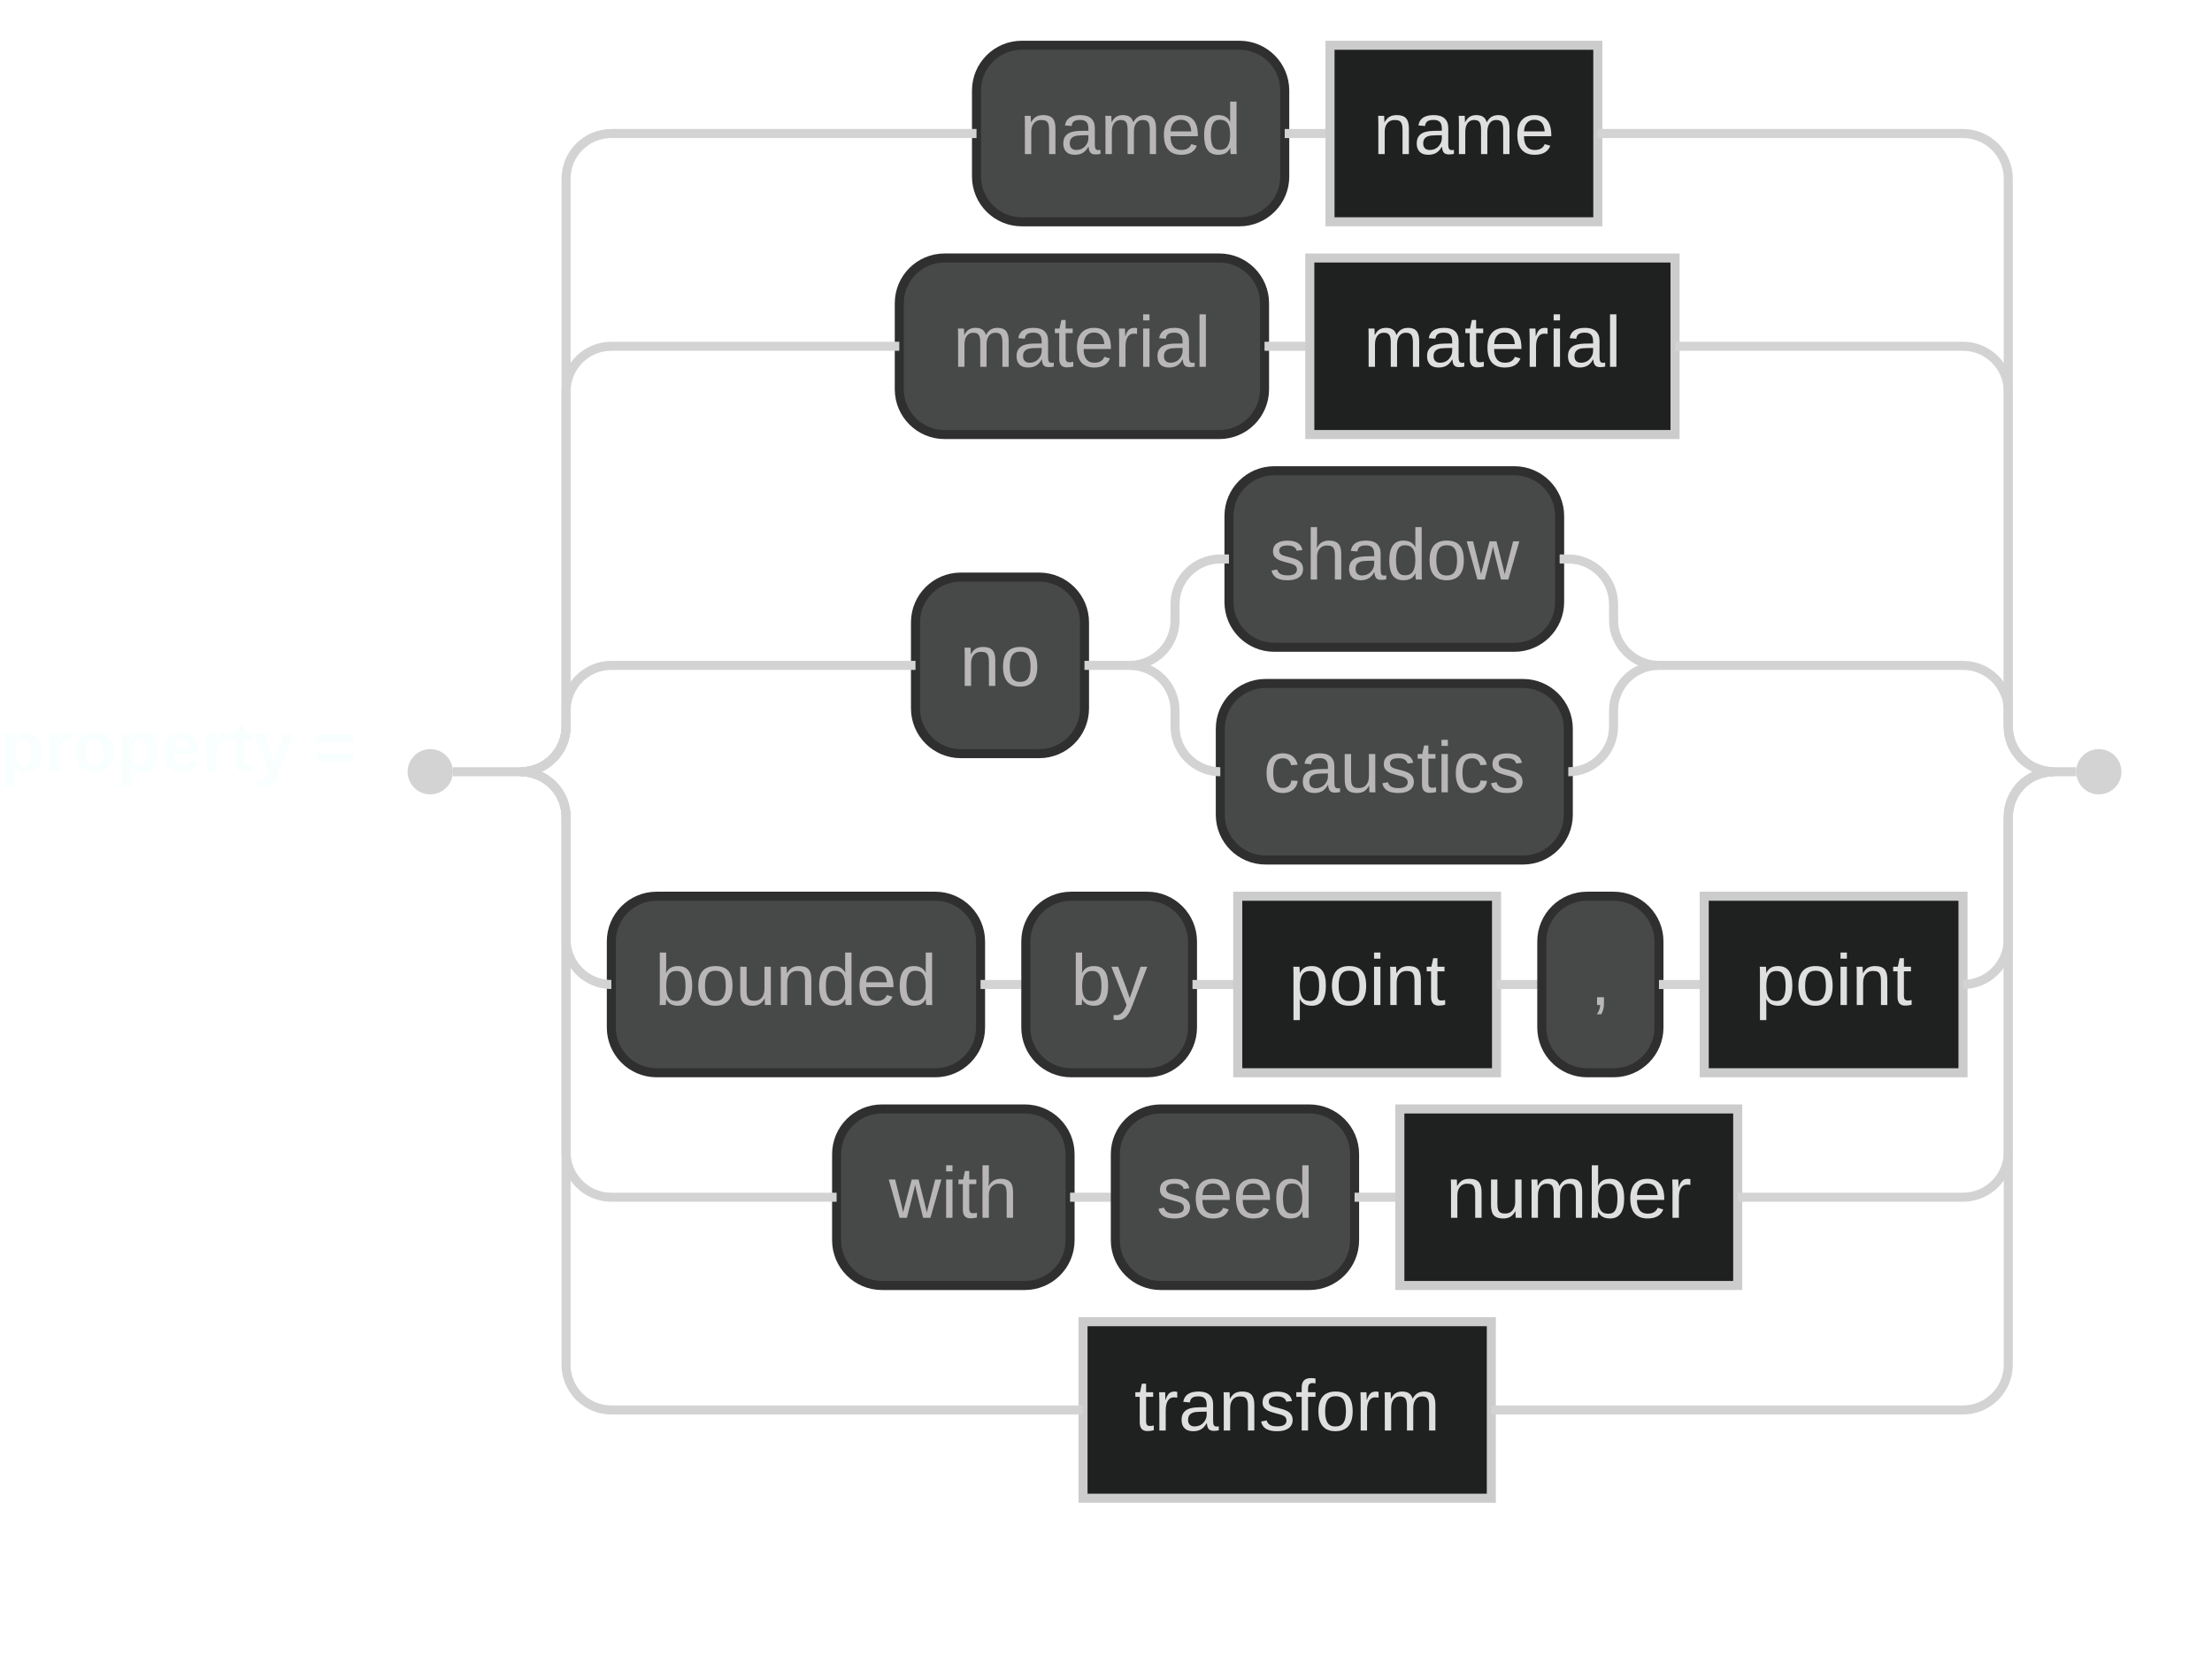
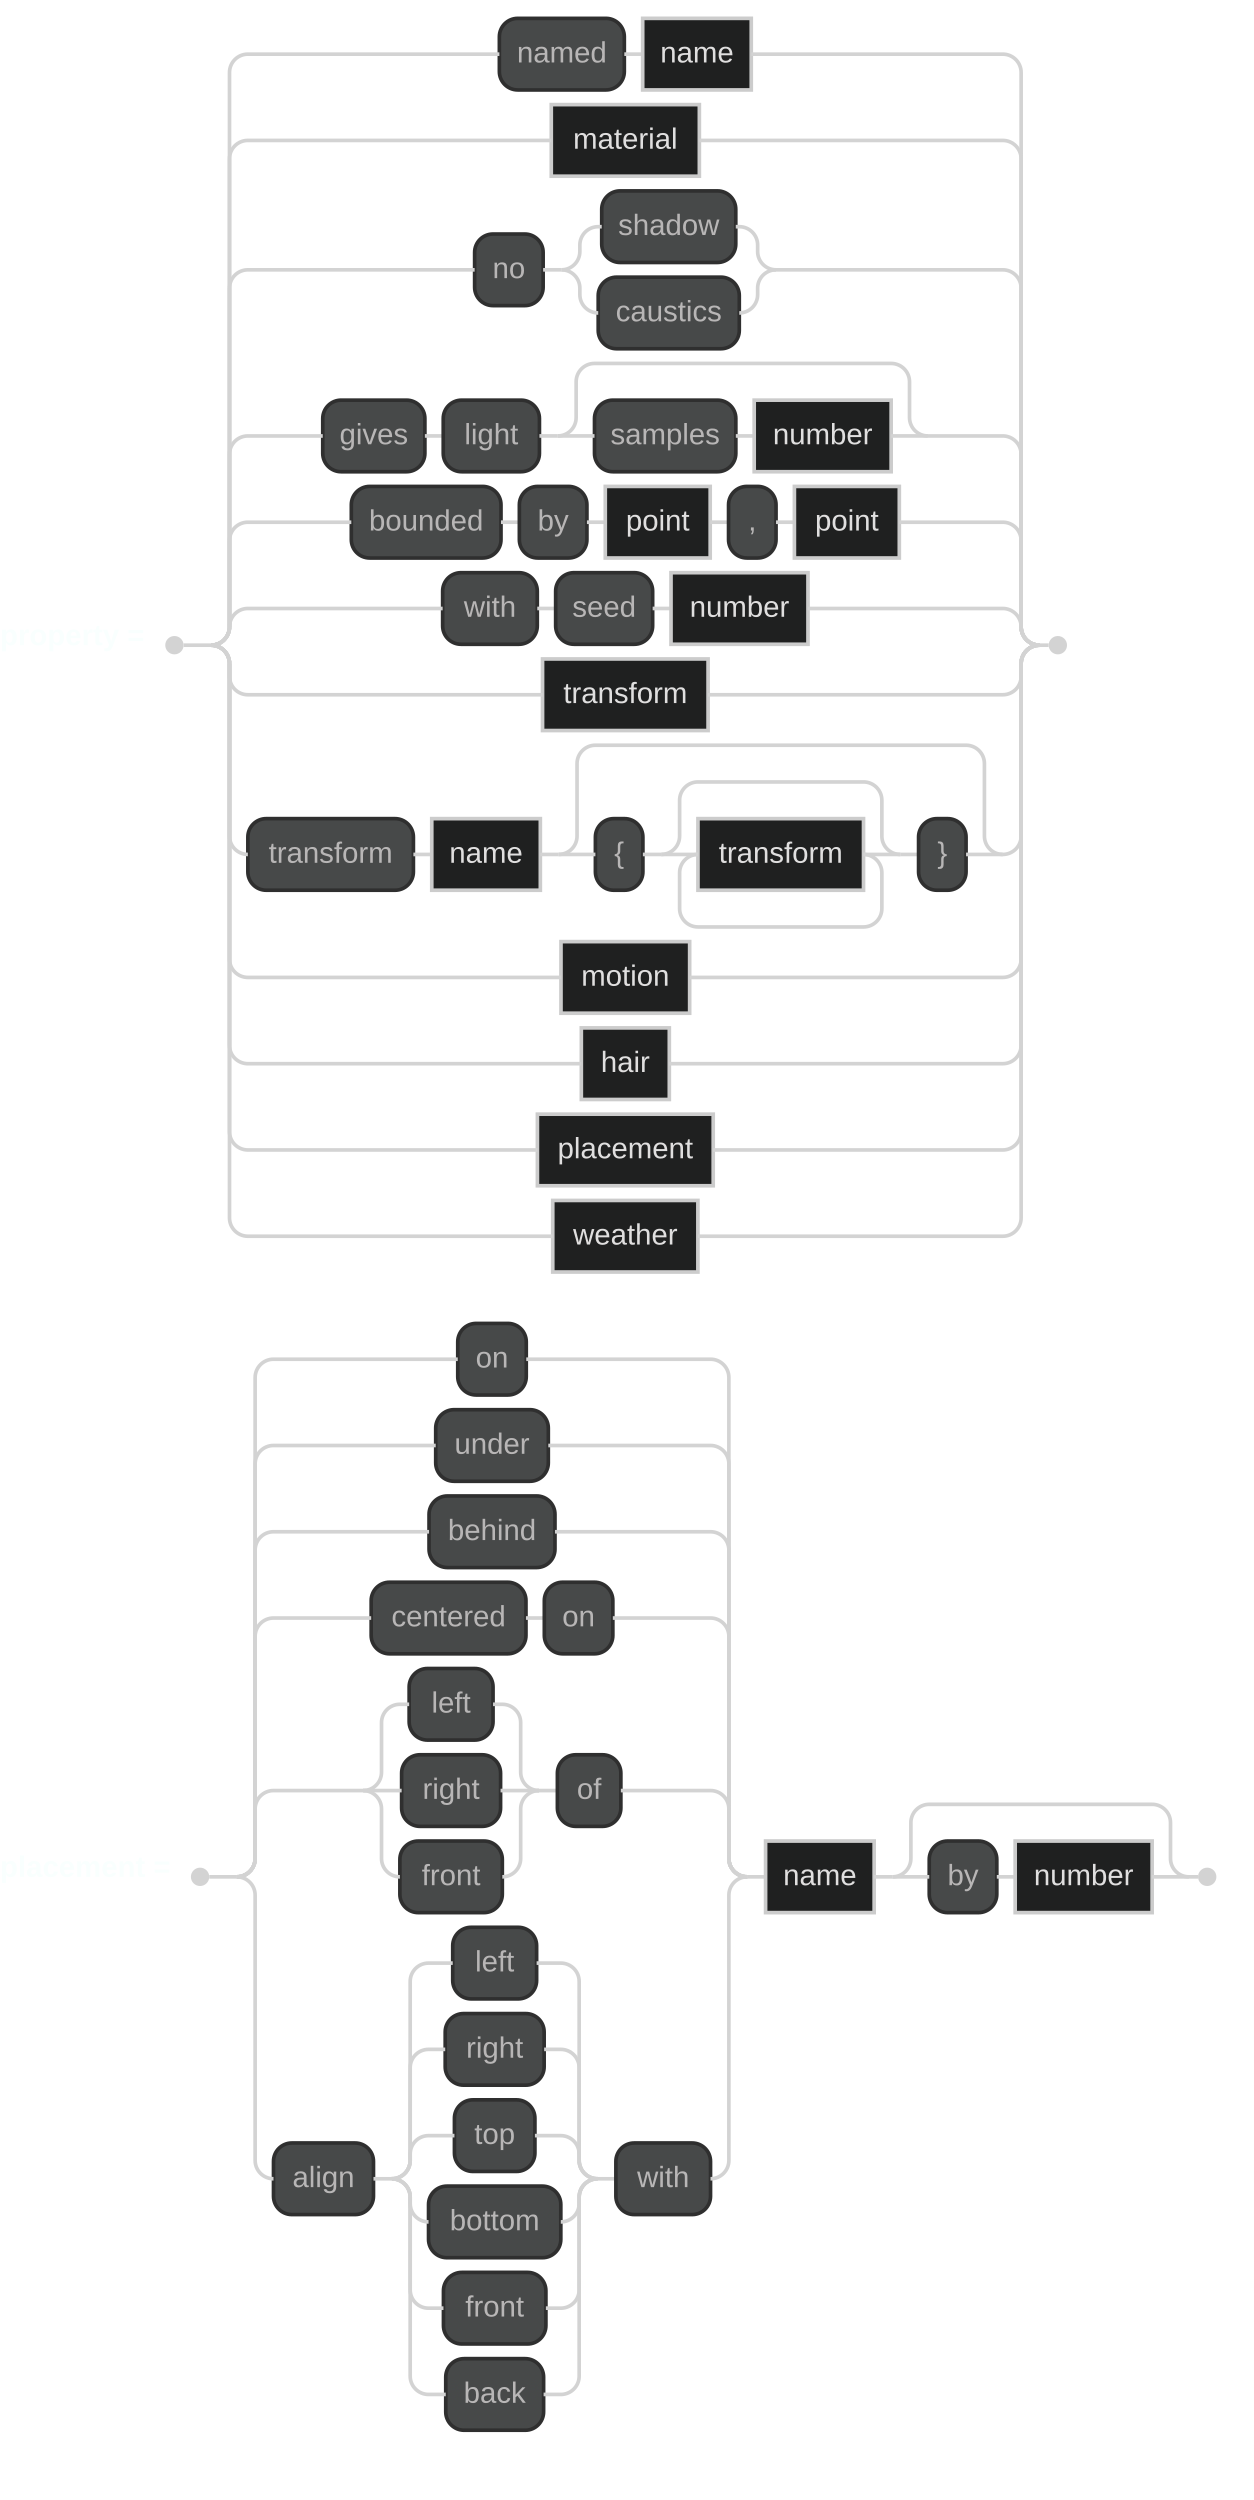
- <svg xmlns="http://www.w3.org/2000/svg" id="my-svg" width="100%" class="railroad-diagram" style="max-width: 488.578px; background-color: transparent;" viewBox="0 0 488.578 369" role="graphics-document document" aria-roledescription="railroadEbnf">
+ <svg xmlns="http://www.w3.org/2000/svg" id="my-svg" width="100%" class="railroad-diagram" style="max-width: 682.688px; background-color: transparent;" viewBox="0 0 682.688 1362" role="graphics-document document" aria-roledescription="railroadEbnf">
  <style>#my-svg{font-family:"trebuchet ms",verdana,arial,sans-serif;font-size:16px;fill:#ccc;}@keyframes edge-animation-frame{from{stroke-dashoffset:0;}}@keyframes dash{to{stroke-dashoffset:0;}}#my-svg .edge-animation-slow{stroke-dasharray:9,5!important;stroke-dashoffset:900;animation:dash 50s linear infinite;stroke-linecap:round;}#my-svg .edge-animation-fast{stroke-dasharray:9,5!important;stroke-dashoffset:900;animation:dash 20s linear infinite;stroke-linecap:round;}#my-svg .error-icon{fill:#a44141;}#my-svg .error-text{fill:#ddd;stroke:#ddd;}#my-svg .edge-thickness-normal{stroke-width:1px;}#my-svg .edge-thickness-thick{stroke-width:3.5px;}#my-svg .edge-pattern-solid{stroke-dasharray:0;}#my-svg .edge-thickness-invisible{stroke-width:0;fill:none;}#my-svg .edge-pattern-dashed{stroke-dasharray:3;}#my-svg .edge-pattern-dotted{stroke-dasharray:2;}#my-svg .marker{fill:lightgrey;stroke:lightgrey;}#my-svg .marker.cross{stroke:lightgrey;}#my-svg svg{font-family:"trebuchet ms",verdana,arial,sans-serif;font-size:16px;}#my-svg p{margin:0;}#my-svg .railroad-diagram{font-family:"trebuchet ms",verdana,arial,sans-serif;font-size:16px;}#my-svg .railroad-terminal rect{fill:hsl(180, 1.587%, 28.353%);stroke:hsl(180, 0%, 18.353%);stroke-width:2px;}#my-svg .railroad-terminal text{fill:rgb(183.848, 181.552, 181.552);font-family:"trebuchet ms",verdana,arial,sans-serif;font-size:16px;text-anchor:middle;dominant-baseline:middle;}#my-svg .railroad-nonterminal rect{fill:#1f2020;stroke:#cccccc;stroke-width:2px;}#my-svg .railroad-nonterminal text{fill:#e0dfdf;font-family:"trebuchet ms",verdana,arial,sans-serif;font-size:16px;text-anchor:middle;dominant-baseline:middle;}#my-svg .railroad-line{stroke:lightgrey;stroke-width:2px;fill:none;}#my-svg .railroad-start circle,#my-svg .railroad-end circle{fill:lightgrey;}#my-svg .railroad-comment ellipse{fill:#181818;stroke:hsl(20, 0%, 2.353%);stroke-width:2px;}#my-svg .railroad-comment text{fill:rgb(223, 223.667, 224);font-style:italic;font-family:"trebuchet ms",verdana,arial,sans-serif;font-size:16px;text-anchor:middle;dominant-baseline:middle;}#my-svg .railroad-special rect{fill:hsl(20, 1.587%, 12.353%);stroke:hsl(20, 0%, 2.353%);stroke-width:2px;stroke-dasharray:5,3;}#my-svg .railroad-special text{fill:#e0dfdf;font-family:"trebuchet ms",verdana,arial,sans-serif;font-size:16px;text-anchor:middle;dominant-baseline:middle;}#my-svg .railroad-rule-name{font-weight:bold;fill:#F9FFFE;font-family:"trebuchet ms",verdana,arial,sans-serif;font-size:16px;}#my-svg .node .neo-node{stroke:#ccc;}#my-svg [data-look="neo"].node rect,#my-svg [data-look="neo"].cluster rect,#my-svg [data-look="neo"].node polygon{stroke:url(#my-svg-gradient);filter:drop-shadow( 1px 2px 2px rgba(185,185,185,1));}#my-svg [data-look="neo"].swimlane.cluster rect{filter:none;}#my-svg [data-look="neo"].node path{stroke:url(#my-svg-gradient);stroke-width:1px;}#my-svg [data-look="neo"].node .outer-path{filter:drop-shadow( 1px 2px 2px rgba(185,185,185,1));}#my-svg [data-look="neo"].node .neo-line path{stroke:#ccc;filter:none;}#my-svg [data-look="neo"].node circle{stroke:url(#my-svg-gradient);filter:drop-shadow( 1px 2px 2px rgba(185,185,185,1));}#my-svg [data-look="neo"].node circle .state-start{fill:#000000;}#my-svg [data-look="neo"].icon-shape .icon{fill:url(#my-svg-gradient);filter:drop-shadow( 1px 2px 2px rgba(185,185,185,1));}#my-svg [data-look="neo"].icon-shape .icon-neo path{stroke:url(#my-svg-gradient);filter:drop-shadow( 1px 2px 2px rgba(185,185,185,1));}#my-svg :root{--mermaid-font-family:"trebuchet ms",verdana,arial,sans-serif;}</style>
  <g />
  <g class="railroad-rule" transform="translate(0, 10)">
    <g transform="translate(115.0312, 0)">
      <g class="railroad-choice">
-         <g class="railroad-sequence" transform="translate(100.6562, 0)">
+         <g class="railroad-sequence" transform="translate(157.0234, 0)">
          <g class="railroad-terminal" transform="translate(0, 0)">
            <rect x="0" y="0" width="68.078" height="39" rx="10" ry="10" />
            <text x="34.039" y="19.5">named</text>
          </g>
          <path class="railroad-line" d="M 68.078 19.5 L 78.078 19.5" />
          <g class="railroad-nonterminal" transform="translate(78.07812, 0)">
            <rect x="0" y="0" width="59.156" height="39" />
            <text x="29.578" y="19.5">name</text>
          </g>
        </g>
-         <path class="railroad-line" d="M 0 160.5 A 10 10 0 0 0 10 150.5 L 10 29.5 A 10 10 0 0 1 20 19.5 L 100.656 19.5" />
-         <path class="railroad-line" d="M 237.891 19.5 L 318.547 19.5 A 10 10 0 0 1 328.547 29.5 L 328.547 150.5 A 10 10 0 0 0 338.547 160.5" />
-         <g class="railroad-sequence" transform="translate(83.60156, 47)">
-           <g class="railroad-terminal" transform="translate(0, 0)">
-             <rect x="0" y="0" width="80.672" height="39" rx="10" ry="10" />
-             <text x="40.336" y="19.5">material</text>
-           </g>
-           <path class="railroad-line" d="M 80.672 19.5 L 90.672 19.5" />
-           <g class="railroad-nonterminal" transform="translate(90.67188, 0)">
-             <rect x="0" y="0" width="80.672" height="39" />
-             <text x="40.336" y="19.5">material</text>
-           </g>
-         </g>
-         <path class="railroad-line" d="M 0 160.5 A 10 10 0 0 0 10 150.5 L 10 76.5 A 10 10 0 0 1 20 66.5 L 83.602 66.5" />
-         <path class="railroad-line" d="M 254.945 66.5 L 318.547 66.5 A 10 10 0 0 1 328.547 76.5 L 328.547 150.5 A 10 10 0 0 0 338.547 160.5" />
-         <g class="railroad-sequence" transform="translate(87.17969, 94)">
+         <path class="railroad-line" d="M 0 341.5 A 10 10 0 0 0 10 331.5 L 10 29.5 A 10 10 0 0 1 20 19.5 L 157.023 19.5" />
+         <path class="railroad-line" d="M 294.258 19.5 L 431.281 19.5 A 10 10 0 0 1 441.281 29.5 L 441.281 331.5 A 10 10 0 0 0 451.281 341.5" />
+         <g class="railroad-nonterminal" transform="translate(185.3047, 47)">
+           <rect x="0" y="0" width="80.672" height="39" />
+           <text x="40.336" y="19.5">material</text>
+         </g>
+         <path class="railroad-line" d="M 0 341.5 A 10 10 0 0 0 10 331.5 L 10 76.5 A 10 10 0 0 1 20 66.5 L 185.305 66.5" />
+         <path class="railroad-line" d="M 265.977 66.5 L 431.281 66.5 A 10 10 0 0 1 441.281 76.5 L 441.281 331.5 A 10 10 0 0 0 451.281 341.5" />
+         <g class="railroad-sequence" transform="translate(143.5469, 94)">
          <g class="railroad-terminal" transform="translate(0, 23.5)">
            <rect x="0" y="0" width="37.328" height="39" rx="10" ry="10" />
            <text x="18.664" y="19.5">no</text>
          </g>
          <path class="railroad-line" d="M 37.328 43 L 47.328 43" />
          <g class="railroad-choice" transform="translate(47.32812, 0)">
            <g class="railroad-terminal" transform="translate(21.91406, 0)">
              <rect x="0" y="0" width="73.031" height="39" rx="10" ry="10" />
              <text x="36.516" y="19.5">shadow</text>
            </g>
            <path class="railroad-line" d="M 0 43 A 10 10 0 0 0 10 33 L 10 29.5 A 10 10 0 0 1 20 19.5 L 21.914 19.5" />
            <path class="railroad-line" d="M 94.945 19.5 L 96.859 19.5 A 10 10 0 0 1 106.859 29.5 L 106.859 33 A 10 10 0 0 0 116.859 43" />
            <g class="railroad-terminal" transform="translate(20, 47)">
              <rect x="0" y="0" width="76.859" height="39" rx="10" ry="10" />
              <text x="38.43" y="19.5">caustics</text>
            </g>
            <path class="railroad-line" d="M 0 43 A 10 10 0 0 1 10 53 L 10 56.5 A 10 10 0 0 0 20 66.5 L 20 66.5" />
            <path class="railroad-line" d="M 96.859 66.5 L 96.859 66.5 A 10 10 0 0 0 106.859 56.5 L 106.859 53 A 10 10 0 0 1 116.859 43" />
          </g>
        </g>
-         <path class="railroad-line" d="M 0 160.5 A 10 10 0 0 0 10 150.5 L 10 147 A 10 10 0 0 1 20 137 L 87.18 137" />
-         <path class="railroad-line" d="M 251.367 137 L 318.547 137 A 10 10 0 0 1 328.547 147 L 328.547 150.5 A 10 10 0 0 0 338.547 160.5" />
-         <g class="railroad-sequence" transform="translate(20, 188)">
+         <path class="railroad-line" d="M 0 341.5 A 10 10 0 0 0 10 331.5 L 10 147 A 10 10 0 0 1 20 137 L 143.547 137" />
+         <path class="railroad-line" d="M 307.734 137 L 431.281 137 A 10 10 0 0 1 441.281 147 L 441.281 331.5 A 10 10 0 0 0 451.281 341.5" />
+         <g class="railroad-sequence" transform="translate(60.80469, 188)">
+           <g class="railroad-terminal" transform="translate(0, 20)">
+             <rect x="0" y="0" width="55.641" height="39" rx="10" ry="10" />
+             <text x="27.82" y="19.5">gives</text>
+           </g>
+           <path class="railroad-line" d="M 55.641 39.5 L 65.641 39.5" />
+           <g class="railroad-terminal" transform="translate(65.64062, 20)">
+             <rect x="0" y="0" width="52.406" height="39" rx="10" ry="10" />
+             <text x="26.203" y="19.5">light</text>
+           </g>
+           <path class="railroad-line" d="M 118.047 39.5 L 128.047 39.5" />
+           <g class="railroad-optional" transform="translate(128.0469, 0)">
+             <g class="railroad-sequence" transform="translate(20, 20)">
+               <g class="railroad-terminal" transform="translate(0, 0)">
+                 <rect x="0" y="0" width="77" height="39" rx="10" ry="10" />
+                 <text x="38.5" y="19.5">samples</text>
+               </g>
+               <path class="railroad-line" d="M 77 19.5 L 87 19.5" />
+               <g class="railroad-nonterminal" transform="translate(87, 0)">
+                 <rect x="0" y="0" width="74.625" height="39" />
+                 <text x="37.312" y="19.5">number</text>
+               </g>
+             </g>
+             <path class="railroad-line" d="M 0 39.5 L 20 39.5" />
+             <path class="railroad-line" d="M 181.625 39.5 L 201.625 39.5" />
+             <path class="railroad-line" d="M 0 39.5 A 10 10 0 0 0 10 29.5 L 10 10 A 10 10 0 0 1 20 0 L 181.625 0 A 10 10 0 0 1 191.625 10 L 191.625 29.5 A 10 10 0 0 0 201.625 39.5" />
+           </g>
+         </g>
+         <path class="railroad-line" d="M 0 341.5 A 10 10 0 0 0 10 331.5 L 10 237.5 A 10 10 0 0 1 20 227.5 L 60.805 227.5" />
+         <path class="railroad-line" d="M 390.477 227.5 L 431.281 227.5 A 10 10 0 0 1 441.281 237.5 L 441.281 331.5 A 10 10 0 0 0 451.281 341.5" />
+         <g class="railroad-sequence" transform="translate(76.36719, 255)">
          <g class="railroad-terminal" transform="translate(0, 0)">
            <rect x="0" y="0" width="81.547" height="39" rx="10" ry="10" />
            <text x="40.773" y="19.5">bounded</text>
          </g>
          <path class="railroad-line" d="M 81.547 19.5 L 91.547 19.5" />
          <g class="railroad-terminal" transform="translate(91.54688, 0)">
            <rect x="0" y="0" width="36.812" height="39" rx="10" ry="10" />
            <text x="18.406" y="19.5">by</text>
          </g>
          <path class="railroad-line" d="M 128.359 19.5 L 138.359 19.5" />
          <g class="railroad-nonterminal" transform="translate(138.3594, 0)">
            <rect x="0" y="0" width="57.156" height="39" />
            <text x="28.578" y="19.5">point</text>
          </g>
          <path class="railroad-line" d="M 195.516 19.5 L 205.516 19.5" />
          <g class="railroad-terminal" transform="translate(205.5156, 0)">
            <rect x="0" y="0" width="25.875" height="39" rx="10" ry="10" />
            <text x="12.938" y="19.5">,</text>
          </g>
          <path class="railroad-line" d="M 231.391 19.5 L 241.391 19.5" />
          <g class="railroad-nonterminal" transform="translate(241.3906, 0)">
            <rect x="0" y="0" width="57.156" height="39" />
            <text x="28.578" y="19.5">point</text>
          </g>
        </g>
-         <path class="railroad-line" d="M 0 160.5 A 10 10 0 0 1 10 170.5 L 10 197.5 A 10 10 0 0 0 20 207.5 L 20 207.5" />
-         <path class="railroad-line" d="M 318.547 207.5 L 318.547 207.5 A 10 10 0 0 0 328.547 197.5 L 328.547 170.5 A 10 10 0 0 1 338.547 160.5" />
-         <g class="railroad-sequence" transform="translate(69.75781, 235)">
+         <path class="railroad-line" d="M 0 341.5 A 10 10 0 0 0 10 331.5 L 10 284.5 A 10 10 0 0 1 20 274.5 L 76.367 274.5" />
+         <path class="railroad-line" d="M 374.914 274.5 L 431.281 274.5 A 10 10 0 0 1 441.281 284.5 L 441.281 331.5 A 10 10 0 0 0 451.281 341.5" />
+         <g class="railroad-sequence" transform="translate(126.125, 302)">
          <g class="railroad-terminal" transform="translate(0, 0)">
            <rect x="0" y="0" width="51.562" height="39" rx="10" ry="10" />
            <text x="25.781" y="19.5">with</text>
          </g>
          <path class="railroad-line" d="M 51.562 19.5 L 61.562 19.5" />
          <g class="railroad-terminal" transform="translate(61.5625, 0)">
            <rect x="0" y="0" width="52.844" height="39" rx="10" ry="10" />
            <text x="26.422" y="19.5">seed</text>
          </g>
          <path class="railroad-line" d="M 114.406 19.5 L 124.406 19.5" />
          <g class="railroad-nonterminal" transform="translate(124.4062, 0)">
            <rect x="0" y="0" width="74.625" height="39" />
            <text x="37.312" y="19.5">number</text>
          </g>
        </g>
-         <path class="railroad-line" d="M 0 160.5 A 10 10 0 0 1 10 170.5 L 10 244.5 A 10 10 0 0 0 20 254.5 L 69.758 254.5" />
-         <path class="railroad-line" d="M 268.789 254.5 L 318.547 254.5 A 10 10 0 0 0 328.547 244.5 L 328.547 170.5 A 10 10 0 0 1 338.547 160.5" />
-         <g class="railroad-nonterminal" transform="translate(124.1797, 282)">
+         <path class="railroad-line" d="M 0 341.5 A 10 10 0 0 0 10 331.5 L 10 331.5 A 10 10 0 0 1 20 321.5 L 126.125 321.5" />
+         <path class="railroad-line" d="M 325.156 321.5 L 431.281 321.5 A 10 10 0 0 1 441.281 331.5 L 441.281 331.5 A 10 10 0 0 0 451.281 341.5" />
+         <g class="railroad-nonterminal" transform="translate(180.5469, 349)">
          <rect x="0" y="0" width="90.188" height="39" />
          <text x="45.094" y="19.5">transform</text>
        </g>
-         <path class="railroad-line" d="M 0 160.5 A 10 10 0 0 1 10 170.5 L 10 291.5 A 10 10 0 0 0 20 301.5 L 124.18 301.5" />
-         <path class="railroad-line" d="M 214.367 301.5 L 318.547 301.5 A 10 10 0 0 0 328.547 291.5 L 328.547 170.5 A 10 10 0 0 1 338.547 160.5" />
+         <path class="railroad-line" d="M 0 341.5 A 10 10 0 0 1 10 351.5 L 10 358.5 A 10 10 0 0 0 20 368.5 L 180.547 368.5" />
+         <path class="railroad-line" d="M 270.734 368.5 L 431.281 368.5 A 10 10 0 0 0 441.281 358.5 L 441.281 351.5 A 10 10 0 0 1 451.281 341.5" />
+         <g class="railroad-sequence" transform="translate(20, 396)">
+           <g class="railroad-terminal" transform="translate(0, 40)">
+             <rect x="0" y="0" width="90.188" height="39" rx="10" ry="10" />
+             <text x="45.094" y="19.5">transform</text>
+           </g>
+           <path class="railroad-line" d="M 90.188 59.5 L 100.188 59.5" />
+           <g class="railroad-nonterminal" transform="translate(100.1875, 40)">
+             <rect x="0" y="0" width="59.156" height="39" />
+             <text x="29.578" y="19.5">name</text>
+           </g>
+           <path class="railroad-line" d="M 159.344 59.5 L 169.344 59.5" />
+           <g class="railroad-optional" transform="translate(169.3438, 0)">
+             <g class="railroad-sequence" transform="translate(20, 20)">
+               <g class="railroad-terminal" transform="translate(0, 20)">
+                 <rect x="0" y="0" width="25.875" height="39" rx="10" ry="10" />
+                 <text x="12.938" y="19.5">{</text>
+               </g>
+               <path class="railroad-line" d="M 25.875 39.5 L 35.875 39.5" />
+               <g class="railroad-repetition" transform="translate(35.875, 0)">
+                 <g class="railroad-nonterminal" transform="translate(20, 20)">
+                   <rect x="0" y="0" width="90.188" height="39" />
+                   <text x="45.094" y="19.5">transform</text>
+                 </g>
+                 <path class="railroad-line" d="M 0 39.5 L 20 39.5" />
+                 <path class="railroad-line" d="M 110.188 39.5 L 130.188 39.5" />
+                 <path class="railroad-line" d="M 110.188 39.5 A 10 10 0 0 1 120.188 49.5 L 120.188 69 A 10 10 0 0 1 110.188 79 L 20 79 A 10 10 0 0 1 10 69 L 10 49.5 A 10 10 0 0 1 20 39.5" />
+                 <path class="railroad-line" d="M 0 39.5 A 10 10 0 0 0 10 29.5 L 10 10 A 10 10 0 0 1 20 0 L 110.188 0 A 10 10 0 0 1 120.188 10 L 120.188 29.5 A 10 10 0 0 0 130.188 39.5" />
+               </g>
+               <path class="railroad-line" d="M 166.062 39.5 L 176.062 39.5" />
+               <g class="railroad-terminal" transform="translate(176.0625, 20)">
+                 <rect x="0" y="0" width="25.875" height="39" rx="10" ry="10" />
+                 <text x="12.938" y="19.5">}</text>
+               </g>
+             </g>
+             <path class="railroad-line" d="M 0 59.5 L 20 59.5" />
+             <path class="railroad-line" d="M 221.938 59.5 L 241.938 59.5" />
+             <path class="railroad-line" d="M 0 59.5 A 10 10 0 0 0 10 49.5 L 10 10 A 10 10 0 0 1 20 0 L 221.938 0 A 10 10 0 0 1 231.938 10 L 231.938 49.5 A 10 10 0 0 0 241.938 59.5" />
+           </g>
+         </g>
+         <path class="railroad-line" d="M 0 341.5 A 10 10 0 0 1 10 351.5 L 10 445.5 A 10 10 0 0 0 20 455.5 L 20 455.5" />
+         <path class="railroad-line" d="M 431.281 455.5 L 431.281 455.5 A 10 10 0 0 0 441.281 445.5 L 441.281 351.5 A 10 10 0 0 1 451.281 341.5" />
+         <g class="railroad-nonterminal" transform="translate(190.5859, 503)">
+           <rect x="0" y="0" width="70.109" height="39" />
+           <text x="35.055" y="19.5">motion</text>
+         </g>
+         <path class="railroad-line" d="M 0 341.5 A 10 10 0 0 1 10 351.5 L 10 512.5 A 10 10 0 0 0 20 522.5 L 190.586 522.5" />
+         <path class="railroad-line" d="M 260.695 522.5 L 431.281 522.5 A 10 10 0 0 0 441.281 512.5 L 441.281 351.5 A 10 10 0 0 1 451.281 341.5" />
+         <g class="railroad-nonterminal" transform="translate(201.6719, 550)">
+           <rect x="0" y="0" width="47.938" height="39" />
+           <text x="23.969" y="19.5">hair</text>
+         </g>
+         <path class="railroad-line" d="M 0 341.5 A 10 10 0 0 1 10 351.5 L 10 559.5 A 10 10 0 0 0 20 569.5 L 201.672 569.5" />
+         <path class="railroad-line" d="M 249.609 569.5 L 431.281 569.5 A 10 10 0 0 0 441.281 559.5 L 441.281 351.5 A 10 10 0 0 1 451.281 341.5" />
+         <g class="railroad-nonterminal" transform="translate(177.75, 597)">
+           <rect x="0" y="0" width="95.781" height="39" />
+           <text x="47.891" y="19.5">placement</text>
+         </g>
+         <path class="railroad-line" d="M 0 341.5 A 10 10 0 0 1 10 351.5 L 10 606.5 A 10 10 0 0 0 20 616.5 L 177.75 616.5" />
+         <path class="railroad-line" d="M 273.531 616.5 L 431.281 616.5 A 10 10 0 0 0 441.281 606.5 L 441.281 351.5 A 10 10 0 0 1 451.281 341.5" />
+         <g class="railroad-nonterminal" transform="translate(186.1016, 644)">
+           <rect x="0" y="0" width="79.078" height="39" />
+           <text x="39.539" y="19.5">weather</text>
+         </g>
+         <path class="railroad-line" d="M 0 341.5 A 10 10 0 0 1 10 351.5 L 10 653.5 A 10 10 0 0 0 20 663.5 L 186.102 663.5" />
+         <path class="railroad-line" d="M 265.18 663.5 L 431.281 663.5 A 10 10 0 0 0 441.281 653.5 L 441.281 351.5 A 10 10 0 0 1 451.281 341.5" />
      </g>
    </g>
    <g class="railroad-rule-name-group">
-       <text class="railroad-rule-name" x="0" y="160.5">property =</text>
+       <text class="railroad-rule-name" x="0" y="341.5">property =</text>
    </g>
    <g class="railroad-start">
-       <circle cx="95.031" cy="160.5" r="5" />
+       <circle cx="95.031" cy="341.5" r="5" />
    </g>
    <g class="railroad-end">
-       <circle cx="463.578" cy="160.5" r="5" />
-     </g>
-     <path class="railroad-line" d="M 100.031 160.5 L 115.031 160.5" />
-     <path class="railroad-line" d="M 453.578 160.5 L 458.578 160.5" />
+       <circle cx="576.312" cy="341.5" r="5" />
+     </g>
+     <path class="railroad-line" d="M 100.031 341.5 L 115.031 341.5" />
+     <path class="railroad-line" d="M 566.312 341.5 L 571.312 341.5" />
+   </g>
+   <g class="railroad-rule" transform="translate(0, 721)">
+     <g transform="translate(129, 0)">
+       <g class="railroad-sequence">
+         <g class="railroad-choice" transform="translate(0, 0)">
+           <g class="railroad-terminal" transform="translate(120.3828, 0)">
+             <rect x="0" y="0" width="37.328" height="39" rx="10" ry="10" />
+             <text x="18.664" y="19.5">on</text>
+           </g>
+           <path class="railroad-line" d="M 0 301.5 A 10 10 0 0 0 10 291.5 L 10 29.5 A 10 10 0 0 1 20 19.5 L 120.383 19.5" />
+           <path class="railroad-line" d="M 157.711 19.5 L 258.094 19.5 A 10 10 0 0 1 268.094 29.5 L 268.094 291.5 A 10 10 0 0 0 278.094 301.5" />
+           <g class="railroad-terminal" transform="translate(108.375, 47)">
+             <rect x="0" y="0" width="61.344" height="39" rx="10" ry="10" />
+             <text x="30.672" y="19.5">under</text>
+           </g>
+           <path class="railroad-line" d="M 0 301.5 A 10 10 0 0 0 10 291.5 L 10 76.5 A 10 10 0 0 1 20 66.5 L 108.375 66.5" />
+           <path class="railroad-line" d="M 169.719 66.5 L 258.094 66.5 A 10 10 0 0 1 268.094 76.5 L 268.094 291.5 A 10 10 0 0 0 278.094 301.5" />
+           <g class="railroad-terminal" transform="translate(104.7422, 94)">
+             <rect x="0" y="0" width="68.609" height="39" rx="10" ry="10" />
+             <text x="34.305" y="19.5">behind</text>
+           </g>
+           <path class="railroad-line" d="M 0 301.5 A 10 10 0 0 0 10 291.5 L 10 123.5 A 10 10 0 0 1 20 113.5 L 104.742 113.5" />
+           <path class="railroad-line" d="M 173.352 113.5 L 258.094 113.5 A 10 10 0 0 1 268.094 123.5 L 268.094 291.5 A 10 10 0 0 0 278.094 301.5" />
+           <g class="railroad-sequence" transform="translate(73.21875, 141)">
+             <g class="railroad-terminal" transform="translate(0, 0)">
+               <rect x="0" y="0" width="84.328" height="39" rx="10" ry="10" />
+               <text x="42.164" y="19.5">centered</text>
+             </g>
+             <path class="railroad-line" d="M 84.328 19.5 L 94.328 19.5" />
+             <g class="railroad-terminal" transform="translate(94.32812, 0)">
+               <rect x="0" y="0" width="37.328" height="39" rx="10" ry="10" />
+               <text x="18.664" y="19.5">on</text>
+             </g>
+           </g>
+           <path class="railroad-line" d="M 0 301.5 A 10 10 0 0 0 10 291.5 L 10 170.5 A 10 10 0 0 1 20 160.5 L 73.219 160.5" />
+           <path class="railroad-line" d="M 204.875 160.5 L 258.094 160.5 A 10 10 0 0 1 268.094 170.5 L 268.094 291.5 A 10 10 0 0 0 278.094 301.5" />
+           <g class="railroad-sequence" transform="translate(68.85156, 188)">
+             <g class="railroad-choice" transform="translate(0, 0)">
+               <g class="railroad-terminal" transform="translate(25.05469, 0)">
+                 <rect x="0" y="0" width="45.703" height="39" rx="10" ry="10" />
+                 <text x="22.852" y="19.5">left</text>
+               </g>
+               <path class="railroad-line" d="M 0 66.5 A 10 10 0 0 0 10 56.5 L 10 29.5 A 10 10 0 0 1 20 19.5 L 25.055 19.5" />
+               <path class="railroad-line" d="M 70.758 19.5 L 75.812 19.5 A 10 10 0 0 1 85.812 29.5 L 85.812 56.5 A 10 10 0 0 0 95.812 66.5" />
+               <g class="railroad-terminal" transform="translate(20.95312, 47)">
+                 <rect x="0" y="0" width="53.906" height="39" rx="10" ry="10" />
+                 <text x="26.953" y="19.5">right</text>
+               </g>
+               <path class="railroad-line" d="M 0 66.5 L 20.953 66.5" />
+               <path class="railroad-line" d="M 74.859 66.5 L 95.812 66.5" />
+               <g class="railroad-terminal" transform="translate(20, 94)">
+                 <rect x="0" y="0" width="55.812" height="39" rx="10" ry="10" />
+                 <text x="27.906" y="19.5">front</text>
+               </g>
+               <path class="railroad-line" d="M 0 66.5 A 10 10 0 0 1 10 76.5 L 10 103.5 A 10 10 0 0 0 20 113.5 L 20 113.5" />
+               <path class="railroad-line" d="M 75.812 113.5 L 75.812 113.5 A 10 10 0 0 0 85.812 103.5 L 85.812 76.5 A 10 10 0 0 1 95.812 66.5" />
+             </g>
+             <path class="railroad-line" d="M 95.812 66.5 L 105.812 66.5" />
+             <g class="railroad-terminal" transform="translate(105.8125, 47)">
+               <rect x="0" y="0" width="34.578" height="39" rx="10" ry="10" />
+               <text x="17.289" y="19.5">of</text>
+             </g>
+           </g>
+           <path class="railroad-line" d="M 0 301.5 A 10 10 0 0 0 10 291.5 L 10 264.5 A 10 10 0 0 1 20 254.5 L 68.852 254.5" />
+           <path class="railroad-line" d="M 209.242 254.5 L 258.094 254.5 A 10 10 0 0 1 268.094 264.5 L 268.094 291.5 A 10 10 0 0 0 278.094 301.5" />
+           <g class="railroad-sequence" transform="translate(20, 329)">
+             <g class="railroad-terminal" transform="translate(0, 117.5)">
+               <rect x="0" y="0" width="54.469" height="39" rx="10" ry="10" />
+               <text x="27.234" y="19.5">align</text>
+             </g>
+             <path class="railroad-line" d="M 54.469 137 L 64.469 137" />
+             <g class="railroad-choice" transform="translate(64.46875, 0)">
+               <g class="railroad-terminal" transform="translate(33.17969, 0)">
+                 <rect x="0" y="0" width="45.703" height="39" rx="10" ry="10" />
+                 <text x="22.852" y="19.5">left</text>
+               </g>
+               <path class="railroad-line" d="M 0 137 A 10 10 0 0 0 10 127 L 10 29.5 A 10 10 0 0 1 20 19.5 L 33.18 19.5" />
+               <path class="railroad-line" d="M 78.883 19.5 L 92.062 19.5 A 10 10 0 0 1 102.062 29.5 L 102.062 127 A 10 10 0 0 0 112.062 137" />
+               <g class="railroad-terminal" transform="translate(29.07812, 47)">
+                 <rect x="0" y="0" width="53.906" height="39" rx="10" ry="10" />
+                 <text x="26.953" y="19.5">right</text>
+               </g>
+               <path class="railroad-line" d="M 0 137 A 10 10 0 0 0 10 127 L 10 76.5 A 10 10 0 0 1 20 66.5 L 29.078 66.5" />
+               <path class="railroad-line" d="M 82.984 66.5 L 92.062 66.5 A 10 10 0 0 1 102.062 76.5 L 102.062 127 A 10 10 0 0 0 112.062 137" />
+               <g class="railroad-terminal" transform="translate(34.10938, 94)">
+                 <rect x="0" y="0" width="43.844" height="39" rx="10" ry="10" />
+                 <text x="21.922" y="19.5">top</text>
+               </g>
+               <path class="railroad-line" d="M 0 137 A 10 10 0 0 0 10 127 L 10 123.5 A 10 10 0 0 1 20 113.5 L 34.109 113.5" />
+               <path class="railroad-line" d="M 77.953 113.5 L 92.062 113.5 A 10 10 0 0 1 102.062 123.5 L 102.062 127 A 10 10 0 0 0 112.062 137" />
+               <g class="railroad-terminal" transform="translate(20, 141)">
+                 <rect x="0" y="0" width="72.062" height="39" rx="10" ry="10" />
+                 <text x="36.031" y="19.5">bottom</text>
+               </g>
+               <path class="railroad-line" d="M 0 137 A 10 10 0 0 1 10 147 L 10 150.5 A 10 10 0 0 0 20 160.5 L 20 160.5" />
+               <path class="railroad-line" d="M 92.062 160.5 L 92.062 160.5 A 10 10 0 0 0 102.062 150.5 L 102.062 147 A 10 10 0 0 1 112.062 137" />
+               <g class="railroad-terminal" transform="translate(28.125, 188)">
+                 <rect x="0" y="0" width="55.812" height="39" rx="10" ry="10" />
+                 <text x="27.906" y="19.5">front</text>
+               </g>
+               <path class="railroad-line" d="M 0 137 A 10 10 0 0 1 10 147 L 10 197.5 A 10 10 0 0 0 20 207.5 L 28.125 207.5" />
+               <path class="railroad-line" d="M 83.938 207.5 L 92.062 207.5 A 10 10 0 0 0 102.062 197.5 L 102.062 147 A 10 10 0 0 1 112.062 137" />
+               <g class="railroad-terminal" transform="translate(29.375, 235)">
+                 <rect x="0" y="0" width="53.312" height="39" rx="10" ry="10" />
+                 <text x="26.656" y="19.5">back</text>
+               </g>
+               <path class="railroad-line" d="M 0 137 A 10 10 0 0 1 10 147 L 10 244.5 A 10 10 0 0 0 20 254.5 L 29.375 254.5" />
+               <path class="railroad-line" d="M 82.688 254.5 L 92.062 254.5 A 10 10 0 0 0 102.062 244.5 L 102.062 147 A 10 10 0 0 1 112.062 137" />
+             </g>
+             <path class="railroad-line" d="M 176.531 137 L 186.531 137" />
+             <g class="railroad-terminal" transform="translate(186.5312, 117.5)">
+               <rect x="0" y="0" width="51.562" height="39" rx="10" ry="10" />
+               <text x="25.781" y="19.5">with</text>
+             </g>
+           </g>
+           <path class="railroad-line" d="M 0 301.5 A 10 10 0 0 1 10 311.5 L 10 456 A 10 10 0 0 0 20 466 L 20 466" />
+           <path class="railroad-line" d="M 258.094 466 L 258.094 466 A 10 10 0 0 0 268.094 456 L 268.094 311.5 A 10 10 0 0 1 278.094 301.5" />
+         </g>
+         <path class="railroad-line" d="M 278.094 301.5 L 288.094 301.5" />
+         <g class="railroad-nonterminal" transform="translate(288.0938, 282)">
+           <rect x="0" y="0" width="59.156" height="39" />
+           <text x="29.578" y="19.5">name</text>
+         </g>
+         <path class="railroad-line" d="M 347.25 301.5 L 357.25 301.5" />
+         <g class="railroad-optional" transform="translate(357.25, 262)">
+           <g class="railroad-sequence" transform="translate(20, 20)">
+             <g class="railroad-terminal" transform="translate(0, 0)">
+               <rect x="0" y="0" width="36.812" height="39" rx="10" ry="10" />
+               <text x="18.406" y="19.5">by</text>
+             </g>
+             <path class="railroad-line" d="M 36.812 19.5 L 46.812 19.5" />
+             <g class="railroad-nonterminal" transform="translate(46.8125, 0)">
+               <rect x="0" y="0" width="74.625" height="39" />
+               <text x="37.312" y="19.5">number</text>
+             </g>
+           </g>
+           <path class="railroad-line" d="M 0 39.5 L 20 39.5" />
+           <path class="railroad-line" d="M 141.438 39.5 L 161.438 39.5" />
+           <path class="railroad-line" d="M 0 39.5 A 10 10 0 0 0 10 29.5 L 10 10 A 10 10 0 0 1 20 0 L 141.438 0 A 10 10 0 0 1 151.438 10 L 151.438 29.5 A 10 10 0 0 0 161.438 39.5" />
+         </g>
+       </g>
+     </g>
+     <g class="railroad-rule-name-group">
+       <text class="railroad-rule-name" x="0" y="301.5">placement =</text>
+     </g>
+     <g class="railroad-start">
+       <circle cx="109" cy="301.5" r="5" />
+     </g>
+     <g class="railroad-end">
+       <circle cx="657.688" cy="301.5" r="5" />
+     </g>
+     <path class="railroad-line" d="M 114 301.5 L 129 301.5" />
+     <path class="railroad-line" d="M 647.688 301.5 L 652.688 301.5" />
  </g>
</svg>
